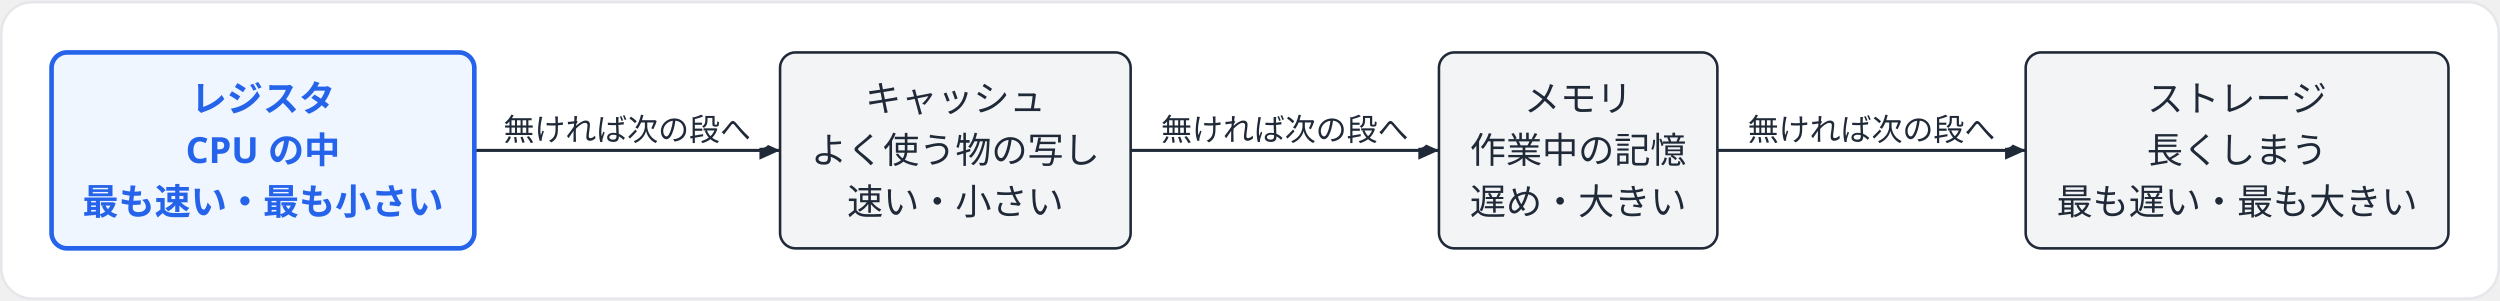
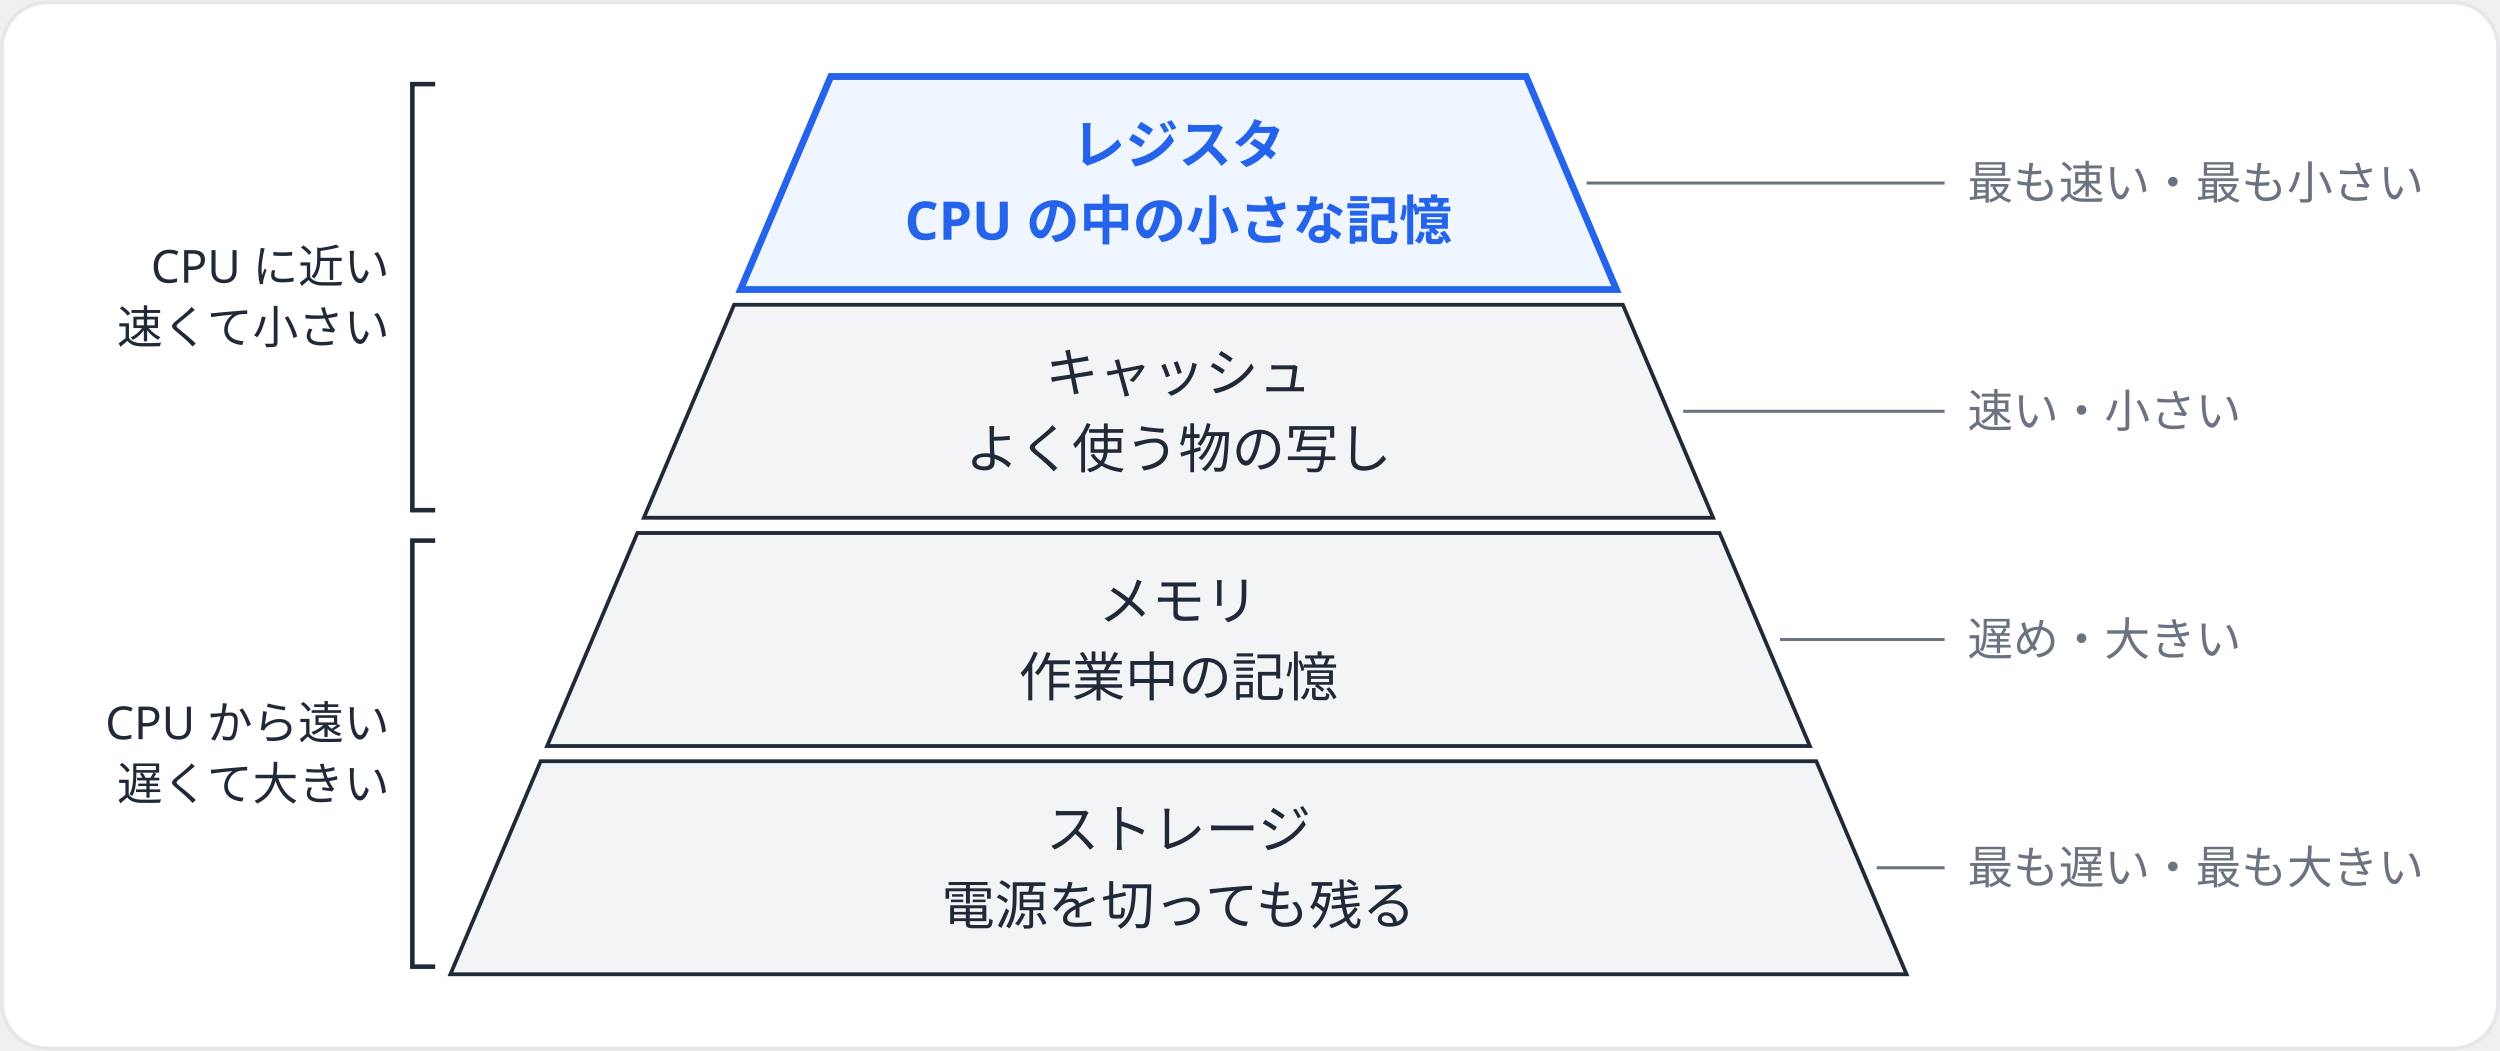
- <svg xmlns="http://www.w3.org/2000/svg" width="640" height="77" viewBox="0 0 969.8 116">
-   <rect x="0.5" y="0.5" width="968.8" height="115" rx="12" fill="#ffffff" stroke="#e5e7eb" stroke-width="1" />
+ <svg xmlns="http://www.w3.org/2000/svg" width="640" height="269" viewBox="0 0 657.2 276">
+   <rect x="0.5" y="0.5" width="656.2" height="275" rx="12" fill="#ffffff" stroke="#e5e7eb" stroke-width="1" />
  <g transform="translate(20 20)">
-     <polyline points="164,38 282.6,38" fill="none" stroke="#1f2937" stroke-width="1.2" stroke-linejoin="round" />
-     <polygon points="282.6,38 274.6,41.6 274.6,34.4" fill="#1f2937" />
-     <polyline points="418.6,38 538.2,38" fill="none" stroke="#1f2937" stroke-width="1.2" stroke-linejoin="round" />
-     <polygon points="538.2,38 530.2,41.6 530.2,34.4" fill="#1f2937" />
-     <polyline points="646.2,38 765.8,38" fill="none" stroke="#1f2937" stroke-width="1.2" stroke-linejoin="round" />
-     <polygon points="765.8,38 757.8,41.6 757.8,34.4" fill="#1f2937" />
-     <rect x="0" y="0" width="164" height="76" rx="6" fill="#eff6ff" stroke="#2563eb" stroke-width="1.8" />
-     <text x="82" y="22.9" font-family="Hiragino Sans, Hiragino Kaku Gothic ProN, Noto Sans JP, Yu Gothic, Meiryo, sans-serif" font-size="14" fill="#2563eb" text-anchor="middle" font-weight="600">レジスタ</text>
-     <text x="82" y="42.9" font-family="Hiragino Sans, Hiragino Kaku Gothic ProN, Noto Sans JP, Yu Gothic, Meiryo, sans-serif" font-size="14" fill="#2563eb" text-anchor="middle" font-weight="600">CPU の中</text>
-     <text x="82" y="62.9" font-family="Hiragino Sans, Hiragino Kaku Gothic ProN, Noto Sans JP, Yu Gothic, Meiryo, sans-serif" font-size="14" fill="#2563eb" text-anchor="middle" font-weight="600">最も速い・最も小さい</text>
-     <rect x="282.6" y="0" width="136" height="76" rx="6" fill="#f3f4f6" stroke="#1f2937" stroke-width="1" />
-     <text x="350.6" y="22.9" font-family="Hiragino Sans, Hiragino Kaku Gothic ProN, Noto Sans JP, Yu Gothic, Meiryo, sans-serif" font-size="14" fill="#1f2937" text-anchor="middle">キャッシュ</text>
-     <text x="350.6" y="42.9" font-family="Hiragino Sans, Hiragino Kaku Gothic ProN, Noto Sans JP, Yu Gothic, Meiryo, sans-serif" font-size="14" fill="#1f2937" text-anchor="middle">よく使う物の写し</text>
-     <text x="350.6" y="62.9" font-family="Hiragino Sans, Hiragino Kaku Gothic ProN, Noto Sans JP, Yu Gothic, Meiryo, sans-serif" font-size="14" fill="#1f2937" text-anchor="middle">速い・小さい</text>
-     <rect x="538.2" y="0" width="108" height="76" rx="6" fill="#f3f4f6" stroke="#1f2937" stroke-width="1" />
-     <text x="592.2" y="22.9" font-family="Hiragino Sans, Hiragino Kaku Gothic ProN, Noto Sans JP, Yu Gothic, Meiryo, sans-serif" font-size="14" fill="#1f2937" text-anchor="middle">メモリ</text>
-     <text x="592.2" y="42.9" font-family="Hiragino Sans, Hiragino Kaku Gothic ProN, Noto Sans JP, Yu Gothic, Meiryo, sans-serif" font-size="14" fill="#1f2937" text-anchor="middle">作業中の記憶</text>
-     <text x="592.2" y="62.9" font-family="Hiragino Sans, Hiragino Kaku Gothic ProN, Noto Sans JP, Yu Gothic, Meiryo, sans-serif" font-size="14" fill="#1f2937" text-anchor="middle">遅め・大きい</text>
-     <rect x="765.8" y="0" width="164" height="76" rx="6" fill="#f3f4f6" stroke="#1f2937" stroke-width="1" />
-     <text x="847.8" y="22.9" font-family="Hiragino Sans, Hiragino Kaku Gothic ProN, Noto Sans JP, Yu Gothic, Meiryo, sans-serif" font-size="14" fill="#1f2937" text-anchor="middle">ストレージ</text>
-     <text x="847.8" y="42.9" font-family="Hiragino Sans, Hiragino Kaku Gothic ProN, Noto Sans JP, Yu Gothic, Meiryo, sans-serif" font-size="14" fill="#1f2937" text-anchor="middle">長くしまう</text>
-     <text x="847.8" y="62.9" font-family="Hiragino Sans, Hiragino Kaku Gothic ProN, Noto Sans JP, Yu Gothic, Meiryo, sans-serif" font-size="14" fill="#1f2937" text-anchor="middle">最も遅い・最も大きい</text>
-     <rect x="168" y="21" width="110.6" height="16" rx="3" fill="#ffffff" />
-     <text x="223.3" y="34.2" font-family="Hiragino Sans, Hiragino Kaku Gothic ProN, Noto Sans JP, Yu Gothic, Meiryo, sans-serif" font-size="12" fill="#1f2937" text-anchor="middle">無ければ
- 次の段へ</text>
-     <rect x="423.1" y="21" width="110.6" height="16" rx="3" fill="#ffffff" />
-     <text x="478.4" y="34.2" font-family="Hiragino Sans, Hiragino Kaku Gothic ProN, Noto Sans JP, Yu Gothic, Meiryo, sans-serif" font-size="12" fill="#1f2937" text-anchor="middle">無ければ
- 次の段へ</text>
-     <rect x="650.7" y="21" width="110.6" height="16" rx="3" fill="#ffffff" />
-     <text x="706" y="34.2" font-family="Hiragino Sans, Hiragino Kaku Gothic ProN, Noto Sans JP, Yu Gothic, Meiryo, sans-serif" font-size="12" fill="#1f2937" text-anchor="middle">無ければ
- 次の段へ</text>
+     <path d="M 198.4 0 L 381.2 0 L 404.93 56 L 174.67 56 Z" fill="#eff6ff" stroke="#2563eb" stroke-width="1.8" />
+     <text x="289.8" y="22.9" font-family="Hiragino Sans, Hiragino Kaku Gothic ProN, Noto Sans JP, Yu Gothic, Meiryo, sans-serif" font-size="14" fill="#2563eb" text-anchor="middle" font-weight="600">レジスタ</text>
+     <text x="289.8" y="42.9" font-family="Hiragino Sans, Hiragino Kaku Gothic ProN, Noto Sans JP, Yu Gothic, Meiryo, sans-serif" font-size="14" fill="#2563eb" text-anchor="middle" font-weight="600">CPU の中の小さな記憶</text>
+     <line x1="397.06" y1="28" x2="491.2" y2="28" stroke="#6b7280" stroke-width="0.8" />
+     <text x="497.2" y="32.2" font-family="Hiragino Sans, Hiragino Kaku Gothic ProN, Noto Sans JP, Yu Gothic, Meiryo, sans-serif" font-size="12" fill="#6b7280" text-anchor="start">最も速い・最も小さい</text>
+     <path d="M 172.98 60 L 406.62 60 L 430.35 116 L 149.25 116 Z" fill="#f3f4f6" stroke="#1f2937" stroke-width="1" />
+     <text x="289.8" y="82.9" font-family="Hiragino Sans, Hiragino Kaku Gothic ProN, Noto Sans JP, Yu Gothic, Meiryo, sans-serif" font-size="14" fill="#1f2937" text-anchor="middle">キャッシュ</text>
+     <text x="289.8" y="102.9" font-family="Hiragino Sans, Hiragino Kaku Gothic ProN, Noto Sans JP, Yu Gothic, Meiryo, sans-serif" font-size="14" fill="#1f2937" text-anchor="middle">よく使う物の写し</text>
+     <line x1="422.49" y1="88" x2="491.2" y2="88" stroke="#6b7280" stroke-width="0.8" />
+     <text x="497.2" y="92.2" font-family="Hiragino Sans, Hiragino Kaku Gothic ProN, Noto Sans JP, Yu Gothic, Meiryo, sans-serif" font-size="12" fill="#6b7280" text-anchor="start">速い・小さい</text>
+     <path d="M 147.55 120 L 432.05 120 L 455.78 176 L 123.82 176 Z" fill="#f3f4f6" stroke="#1f2937" stroke-width="1" />
+     <text x="289.8" y="142.9" font-family="Hiragino Sans, Hiragino Kaku Gothic ProN, Noto Sans JP, Yu Gothic, Meiryo, sans-serif" font-size="14" fill="#1f2937" text-anchor="middle">メモリ</text>
+     <text x="289.8" y="162.9" font-family="Hiragino Sans, Hiragino Kaku Gothic ProN, Noto Sans JP, Yu Gothic, Meiryo, sans-serif" font-size="14" fill="#1f2937" text-anchor="middle">作業中の記憶</text>
+     <line x1="447.91" y1="148" x2="491.2" y2="148" stroke="#6b7280" stroke-width="0.8" />
+     <text x="497.2" y="152.2" font-family="Hiragino Sans, Hiragino Kaku Gothic ProN, Noto Sans JP, Yu Gothic, Meiryo, sans-serif" font-size="12" fill="#6b7280" text-anchor="start">遅め・大きい</text>
+     <path d="M 122.13 180 L 457.47 180 L 481.2 236 L 98.4 236 Z" fill="#f3f4f6" stroke="#1f2937" stroke-width="1" />
+     <text x="289.8" y="202.9" font-family="Hiragino Sans, Hiragino Kaku Gothic ProN, Noto Sans JP, Yu Gothic, Meiryo, sans-serif" font-size="14" fill="#1f2937" text-anchor="middle">ストレージ</text>
+     <text x="289.8" y="222.9" font-family="Hiragino Sans, Hiragino Kaku Gothic ProN, Noto Sans JP, Yu Gothic, Meiryo, sans-serif" font-size="14" fill="#1f2937" text-anchor="middle">電源を切っても残る</text>
+     <line x1="473.34" y1="208" x2="491.2" y2="208" stroke="#6b7280" stroke-width="0.8" />
+     <text x="497.2" y="212.2" font-family="Hiragino Sans, Hiragino Kaku Gothic ProN, Noto Sans JP, Yu Gothic, Meiryo, sans-serif" font-size="12" fill="#6b7280" text-anchor="start">最も遅い・最も大きい</text>
+     <path d="M 94.4 2 H 88.4 V 114 H 94.4" fill="none" stroke="#1f2937" stroke-width="1.2" />
+     <text x="82.4" y="54.2" font-family="Hiragino Sans, Hiragino Kaku Gothic ProN, Noto Sans JP, Yu Gothic, Meiryo, sans-serif" font-size="12" fill="#1f2937" text-anchor="end">CPU に近い</text>
+     <text x="82.4" y="70.2" font-family="Hiragino Sans, Hiragino Kaku Gothic ProN, Noto Sans JP, Yu Gothic, Meiryo, sans-serif" font-size="12" fill="#1f2937" text-anchor="end">速くて小さい</text>
+     <path d="M 94.4 122 H 88.4 V 234 H 94.4" fill="none" stroke="#1f2937" stroke-width="1.2" />
+     <text x="82.4" y="174.2" font-family="Hiragino Sans, Hiragino Kaku Gothic ProN, Noto Sans JP, Yu Gothic, Meiryo, sans-serif" font-size="12" fill="#1f2937" text-anchor="end">CPU から遠い</text>
+     <text x="82.4" y="190.2" font-family="Hiragino Sans, Hiragino Kaku Gothic ProN, Noto Sans JP, Yu Gothic, Meiryo, sans-serif" font-size="12" fill="#1f2937" text-anchor="end">遅くて大きい</text>
  </g>
</svg>
